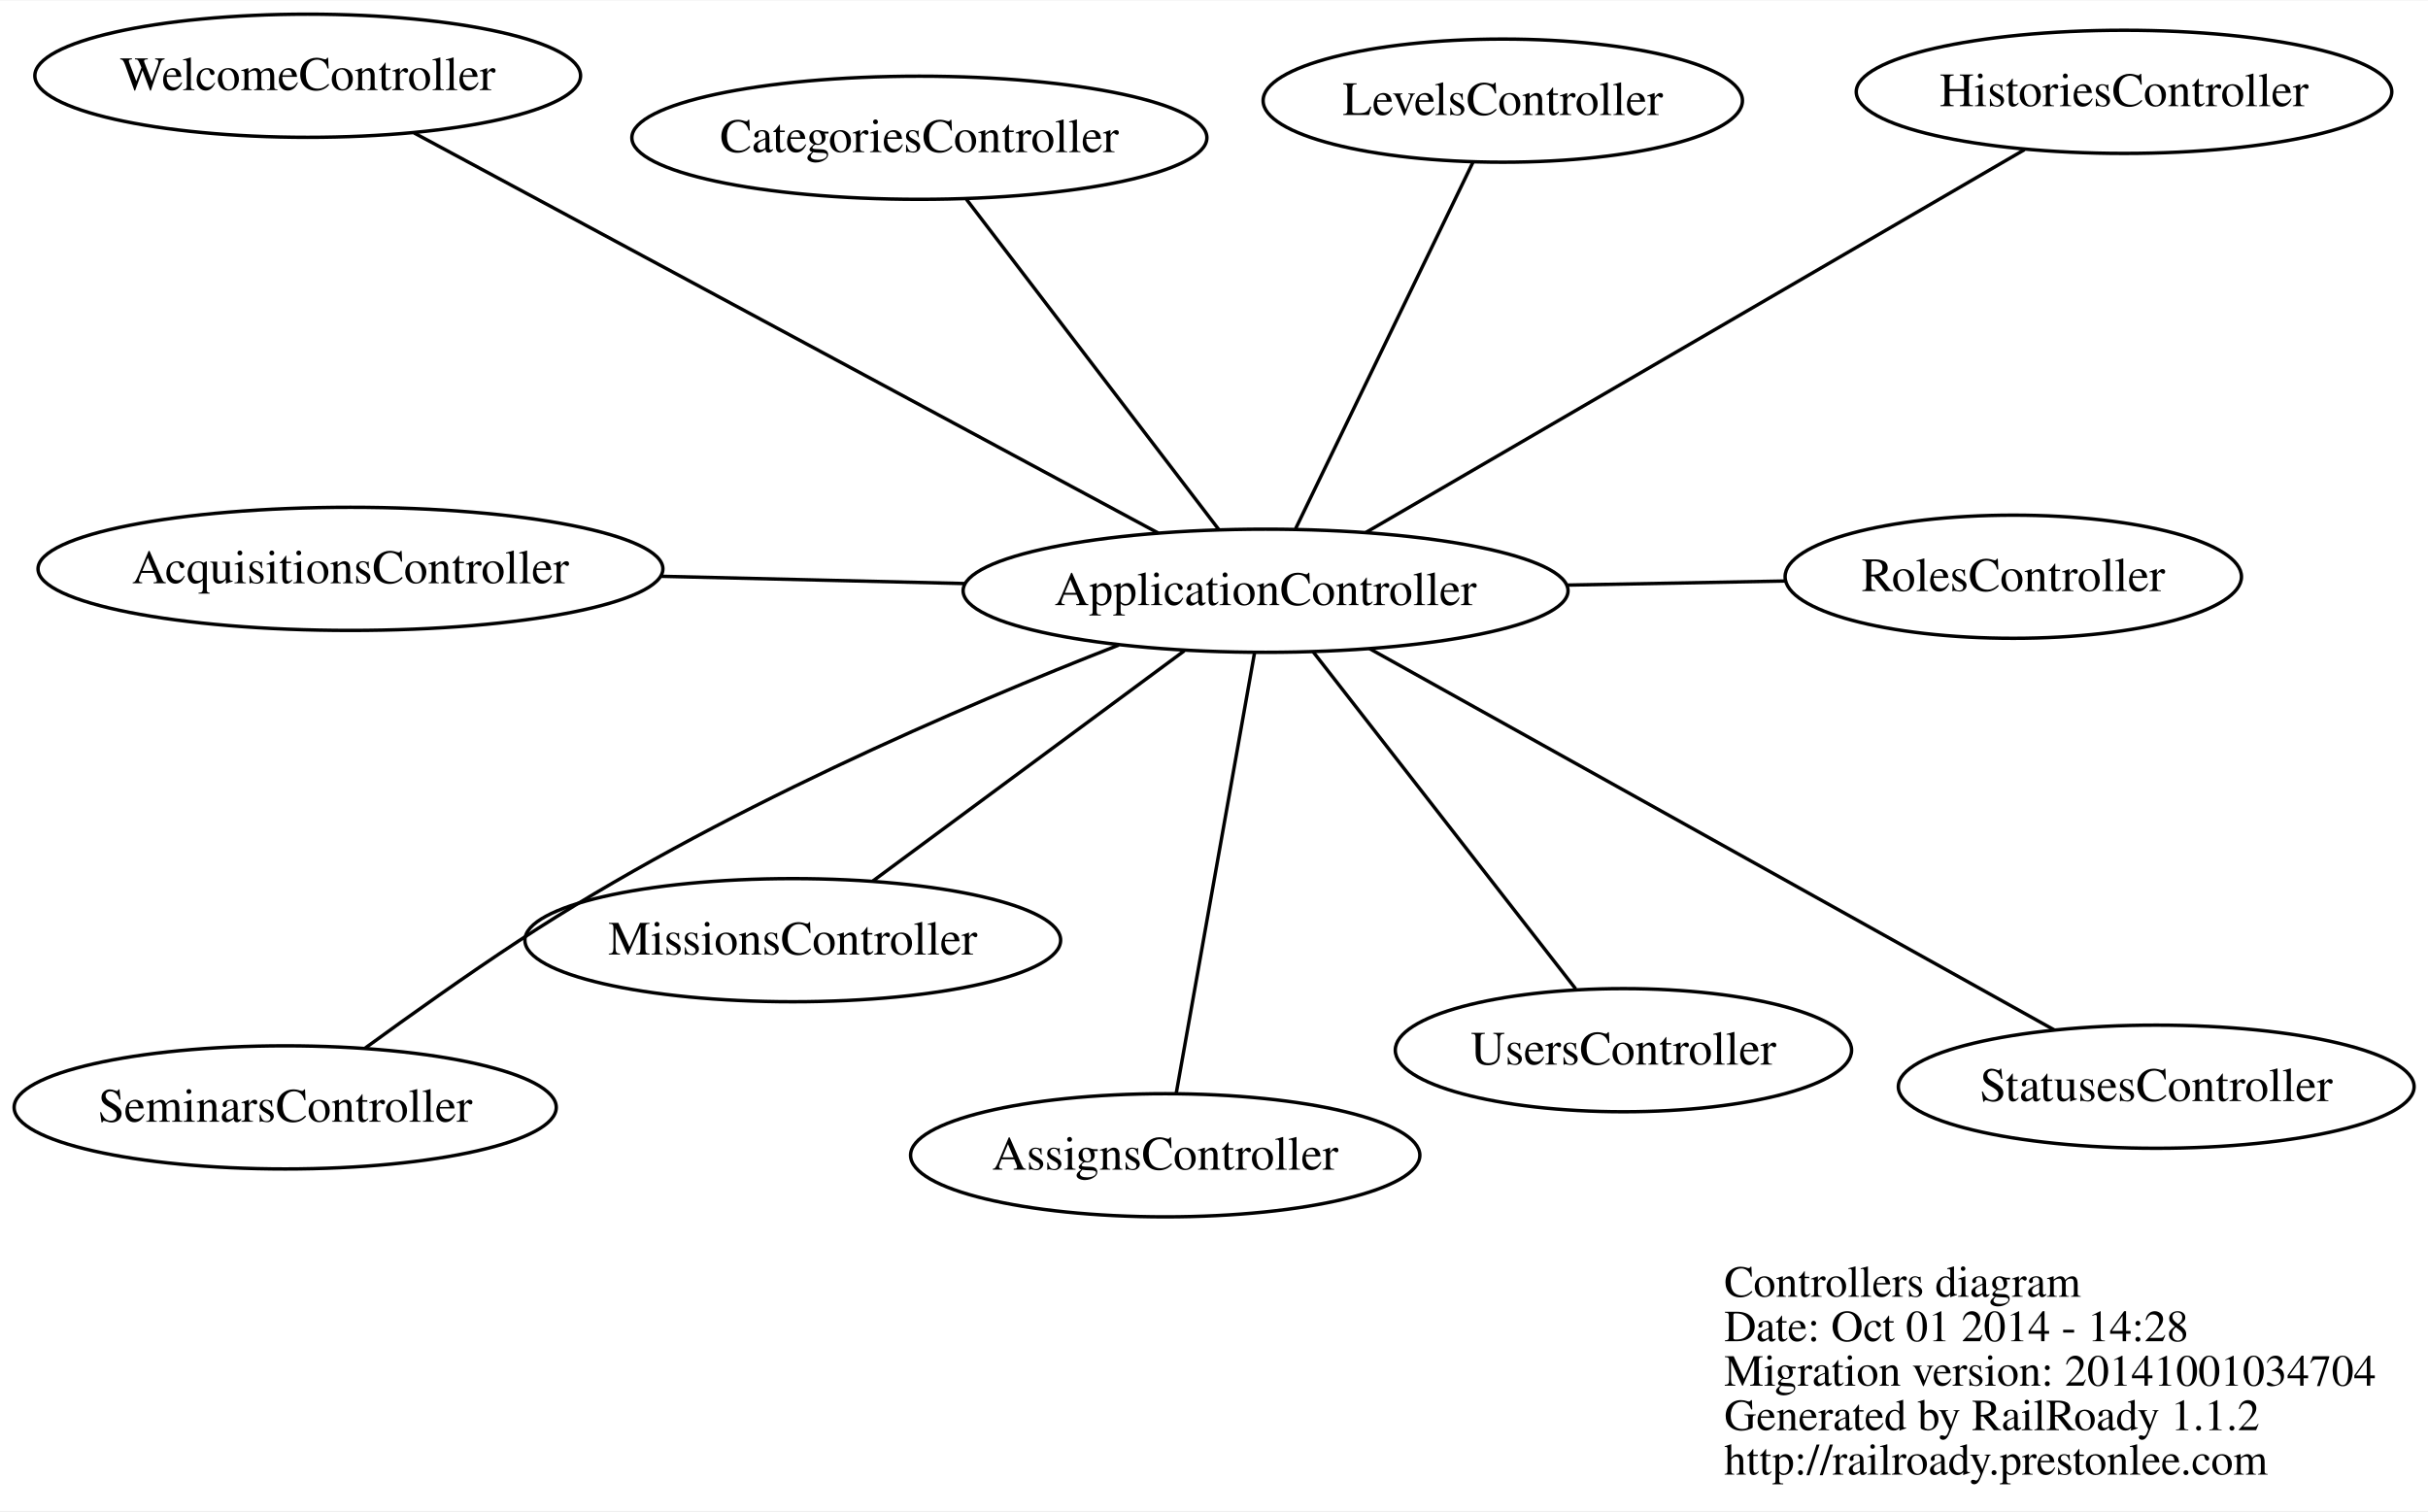
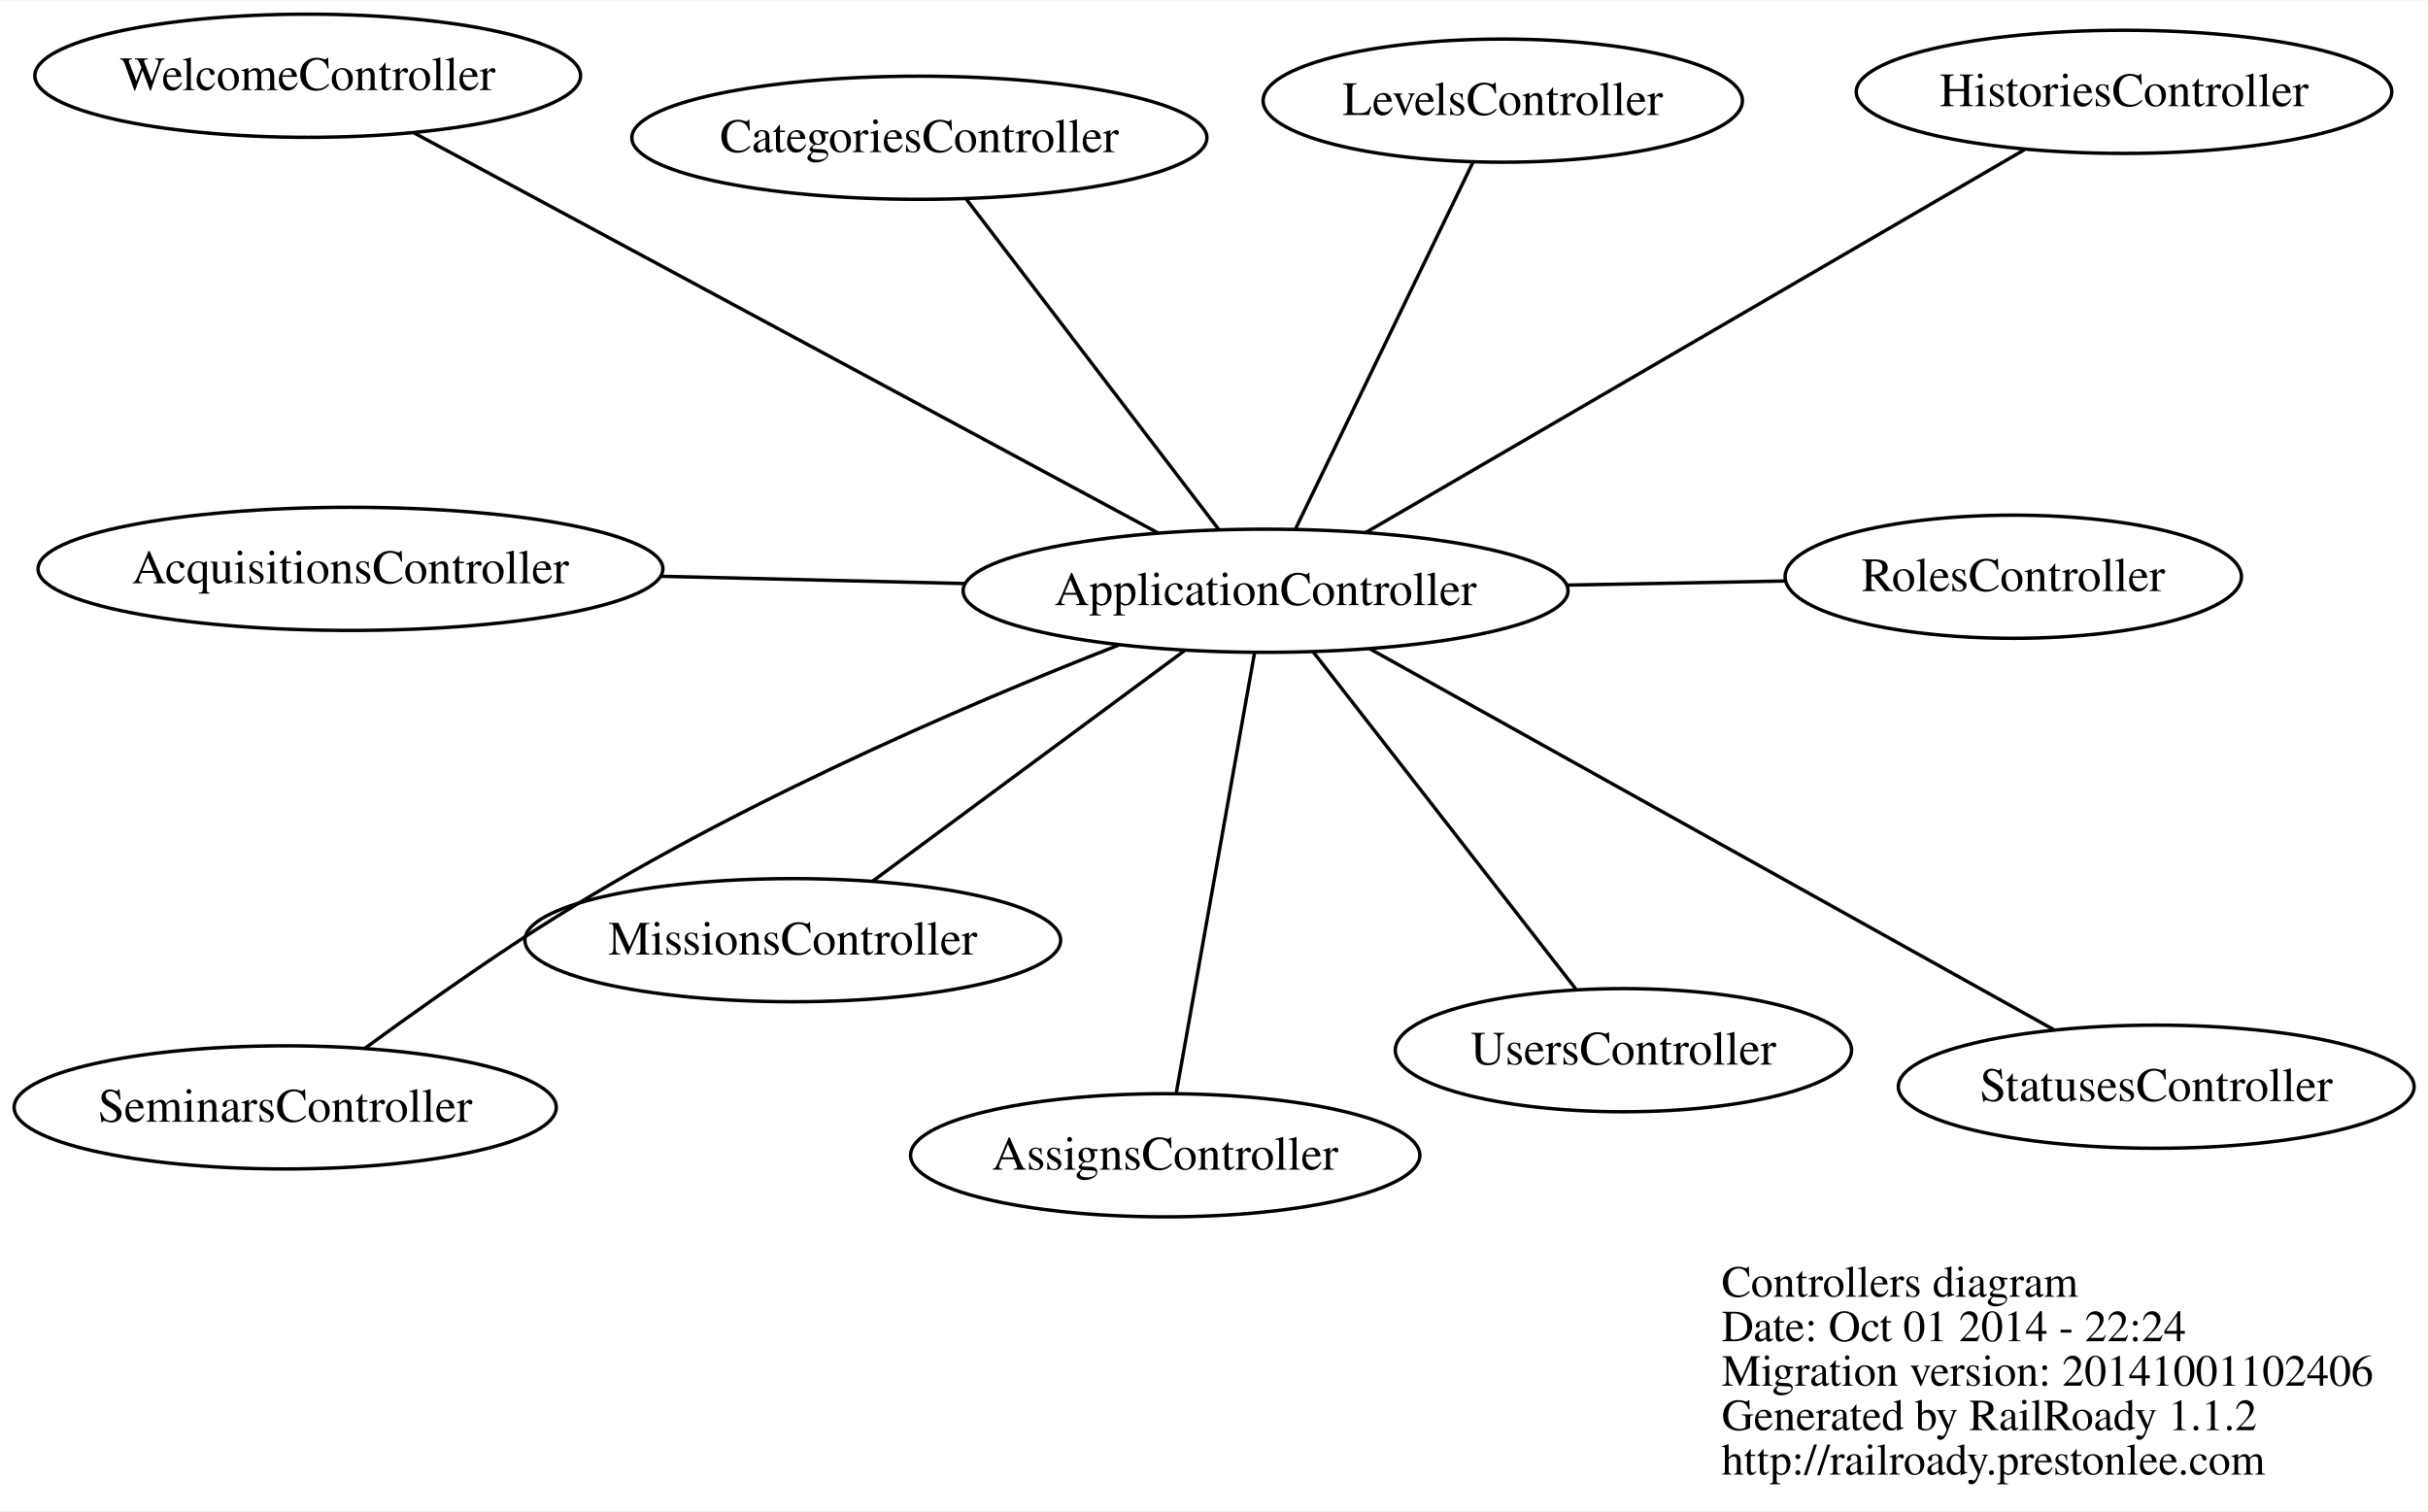
<svg xmlns="http://www.w3.org/2000/svg" width="710pt" height="442pt" viewBox="0.00 0.00 709.76 441.56">
  <g id="graph0" class="graph" transform="scale(1 1) rotate(0) translate(372.725 192.063)">
    <polygon fill="white" stroke="none" points="-372.725,249.5 -372.725,-192.063 337.032,-192.063 337.032,249.5 -372.725,249.5" />
    <g id="node1" class="node">
-       <text text-anchor="start" x="131.312" y="186.9" font-family="Times,serif" font-size="13.00">Controllers diagram</text>
-       <text text-anchor="start" x="131.312" y="199.9" font-family="Times,serif" font-size="13.00">Date: Oct 01 2014 - 14:28</text>
-       <text text-anchor="start" x="131.312" y="212.9" font-family="Times,serif" font-size="13.00">Migration version: 20141001034704</text>
-       <text text-anchor="start" x="131.312" y="225.9" font-family="Times,serif" font-size="13.00">Generated by RailRoady 1.1.2</text>
-       <text text-anchor="start" x="131.312" y="238.9" font-family="Times,serif" font-size="13.00">http://railroady.prestonlee.com</text>
+       <text text-anchor="start" x="130.55" y="186.9" font-family="Times,serif" font-size="13.00">Controllers diagram</text>
+       <text text-anchor="start" x="130.55" y="199.9" font-family="Times,serif" font-size="13.00">Date: Oct 01 2014 - 22:24</text>
+       <text text-anchor="start" x="130.55" y="212.9" font-family="Times,serif" font-size="13.00">Migration version: 20141001102406</text>
+       <text text-anchor="start" x="130.55" y="225.9" font-family="Times,serif" font-size="13.00">Generated by RailRoady 1.1.2</text>
+       <text text-anchor="start" x="130.55" y="238.9" font-family="Times,serif" font-size="13.00">http://railroady.prestonlee.com</text>
    </g>
    <g id="node2" class="node">
      <ellipse fill="none" stroke="black" cx="-270.277" cy="-25.899" rx="91.333" ry="18" />
      <text text-anchor="middle" x="-270.277" y="-21.699" font-family="Times,serif" font-size="14.00">AcquisitionsController</text>
    </g>
    <g id="node3" class="node">
      <ellipse fill="none" stroke="black" cx="-2.771" cy="-19.5" rx="88.417" ry="18" />
      <text text-anchor="middle" x="-2.771" y="-15.3" font-family="Times,serif" font-size="14.00">ApplicationController</text>
    </g>
    <g id="edge1" class="edge">
      <path fill="none" stroke="black" d="M-90.733,-21.604C-119.21,-22.285 -150.836,-23.042 -179.512,-23.728" />
    </g>
    <g id="node4" class="node">
      <ellipse fill="none" stroke="black" cx="-32.107" cy="145.541" rx="74.436" ry="18" />
      <text text-anchor="middle" x="-32.107" y="149.741" font-family="Times,serif" font-size="14.00">AssignsController</text>
    </g>
    <g id="edge2" class="edge">
      <path fill="none" stroke="black" d="M-6.023,-1.207C-11.677,30.601 -23.253,95.728 -28.885,127.418" />
    </g>
    <g id="node5" class="node">
      <ellipse fill="none" stroke="black" cx="-103.969" cy="-151.935" rx="84.05" ry="18" />
      <text text-anchor="middle" x="-103.969" y="-147.735" font-family="Times,serif" font-size="14.00">CategoriesController</text>
    </g>
    <g id="edge3" class="edge">
      <path fill="none" stroke="black" d="M-16.419,-37.361C-35.733,-62.637 -70.842,-108.582 -90.214,-133.935" />
    </g>
    <g id="node6" class="node">
      <ellipse fill="none" stroke="black" cx="248.175" cy="-165.36" rx="78.278" ry="18" />
      <text text-anchor="middle" x="248.175" y="-161.16" font-family="Times,serif" font-size="14.00">HistoriesController</text>
    </g>
    <g id="edge4" class="edge">
      <path fill="none" stroke="black" d="M26.506,-36.517C74.861,-64.623 170.852,-120.416 219.083,-148.451" />
    </g>
    <g id="node7" class="node">
      <ellipse fill="none" stroke="black" cx="66.571" cy="-162.787" rx="70.058" ry="18" />
      <text text-anchor="middle" x="66.571" y="-158.587" font-family="Times,serif" font-size="14.00">LevelsController</text>
    </g>
    <g id="edge5" class="edge">
      <path fill="none" stroke="black" d="M6.011,-37.647C19.349,-65.209 44.564,-117.313 57.86,-144.787" />
    </g>
    <g id="node8" class="node">
      <ellipse fill="none" stroke="black" cx="-140.98" cy="82.656" rx="78.304" ry="18" />
      <text text-anchor="middle" x="-140.98" y="86.856" font-family="Times,serif" font-size="14.00">MissionsController</text>
    </g>
    <g id="edge6" class="edge">
      <path fill="none" stroke="black" d="M-26.53,-1.939C-51.999,16.887 -92.182,46.587 -117.531,65.324" />
    </g>
    <g id="node9" class="node">
      <ellipse fill="none" stroke="black" cx="215.805" cy="-23.6" rx="66.701" ry="18" />
      <text text-anchor="middle" x="215.805" y="-19.4" font-family="Times,serif" font-size="14.00">RolesController</text>
    </g>
    <g id="edge7" class="edge">
      <path fill="none" stroke="black" d="M85.187,-21.15C106.54,-21.55 129.023,-21.972 149.202,-22.351" />
    </g>
    <g id="node10" class="node">
      <ellipse fill="none" stroke="black" cx="-289.356" cy="131.541" rx="79.239" ry="18" />
      <text text-anchor="middle" x="-289.356" y="135.741" font-family="Times,serif" font-size="14.00">SeminarsController</text>
    </g>
    <g id="edge8" class="edge">
      <path fill="none" stroke="black" d="M-45.672,-3.631C-91.099,14.121 -163.976,45.355 -220.98,82.792 -236.212,92.796 -252.871,104.653 -265.932,114.169" />
    </g>
    <g id="node11" class="node">
      <ellipse fill="none" stroke="black" cx="257.588" cy="125.493" rx="75.388" ry="18" />
      <text text-anchor="middle" x="257.588" y="129.693" font-family="Times,serif" font-size="14.00">StatusesController</text>
    </g>
    <g id="edge9" class="edge">
      <path fill="none" stroke="black" d="M27.605,-2.584C77.907,25.43 177.897,81.113 227.806,108.907" />
    </g>
    <g id="node12" class="node">
      <ellipse fill="none" stroke="black" cx="101.843" cy="114.817" rx="66.692" ry="18" />
      <text text-anchor="middle" x="101.843" y="119.017" font-family="Times,serif" font-size="14.00">UsersController</text>
    </g>
    <g id="edge10" class="edge">
      <path fill="none" stroke="black" d="M11.121,-1.664C31.13,24.026 67.852,71.176 87.893,96.907" />
    </g>
    <g id="node13" class="node">
      <ellipse fill="none" stroke="black" cx="-282.774" cy="-170.063" rx="79.765" ry="18" />
      <text text-anchor="middle" x="-282.774" y="-165.863" font-family="Times,serif" font-size="14.00">WelcomeController</text>
    </g>
    <g id="edge11" class="edge">
      <path fill="none" stroke="black" d="M-34.076,-36.333C-88.019,-65.339 -197.867,-124.406 -251.671,-153.338" />
    </g>
  </g>
</svg>
